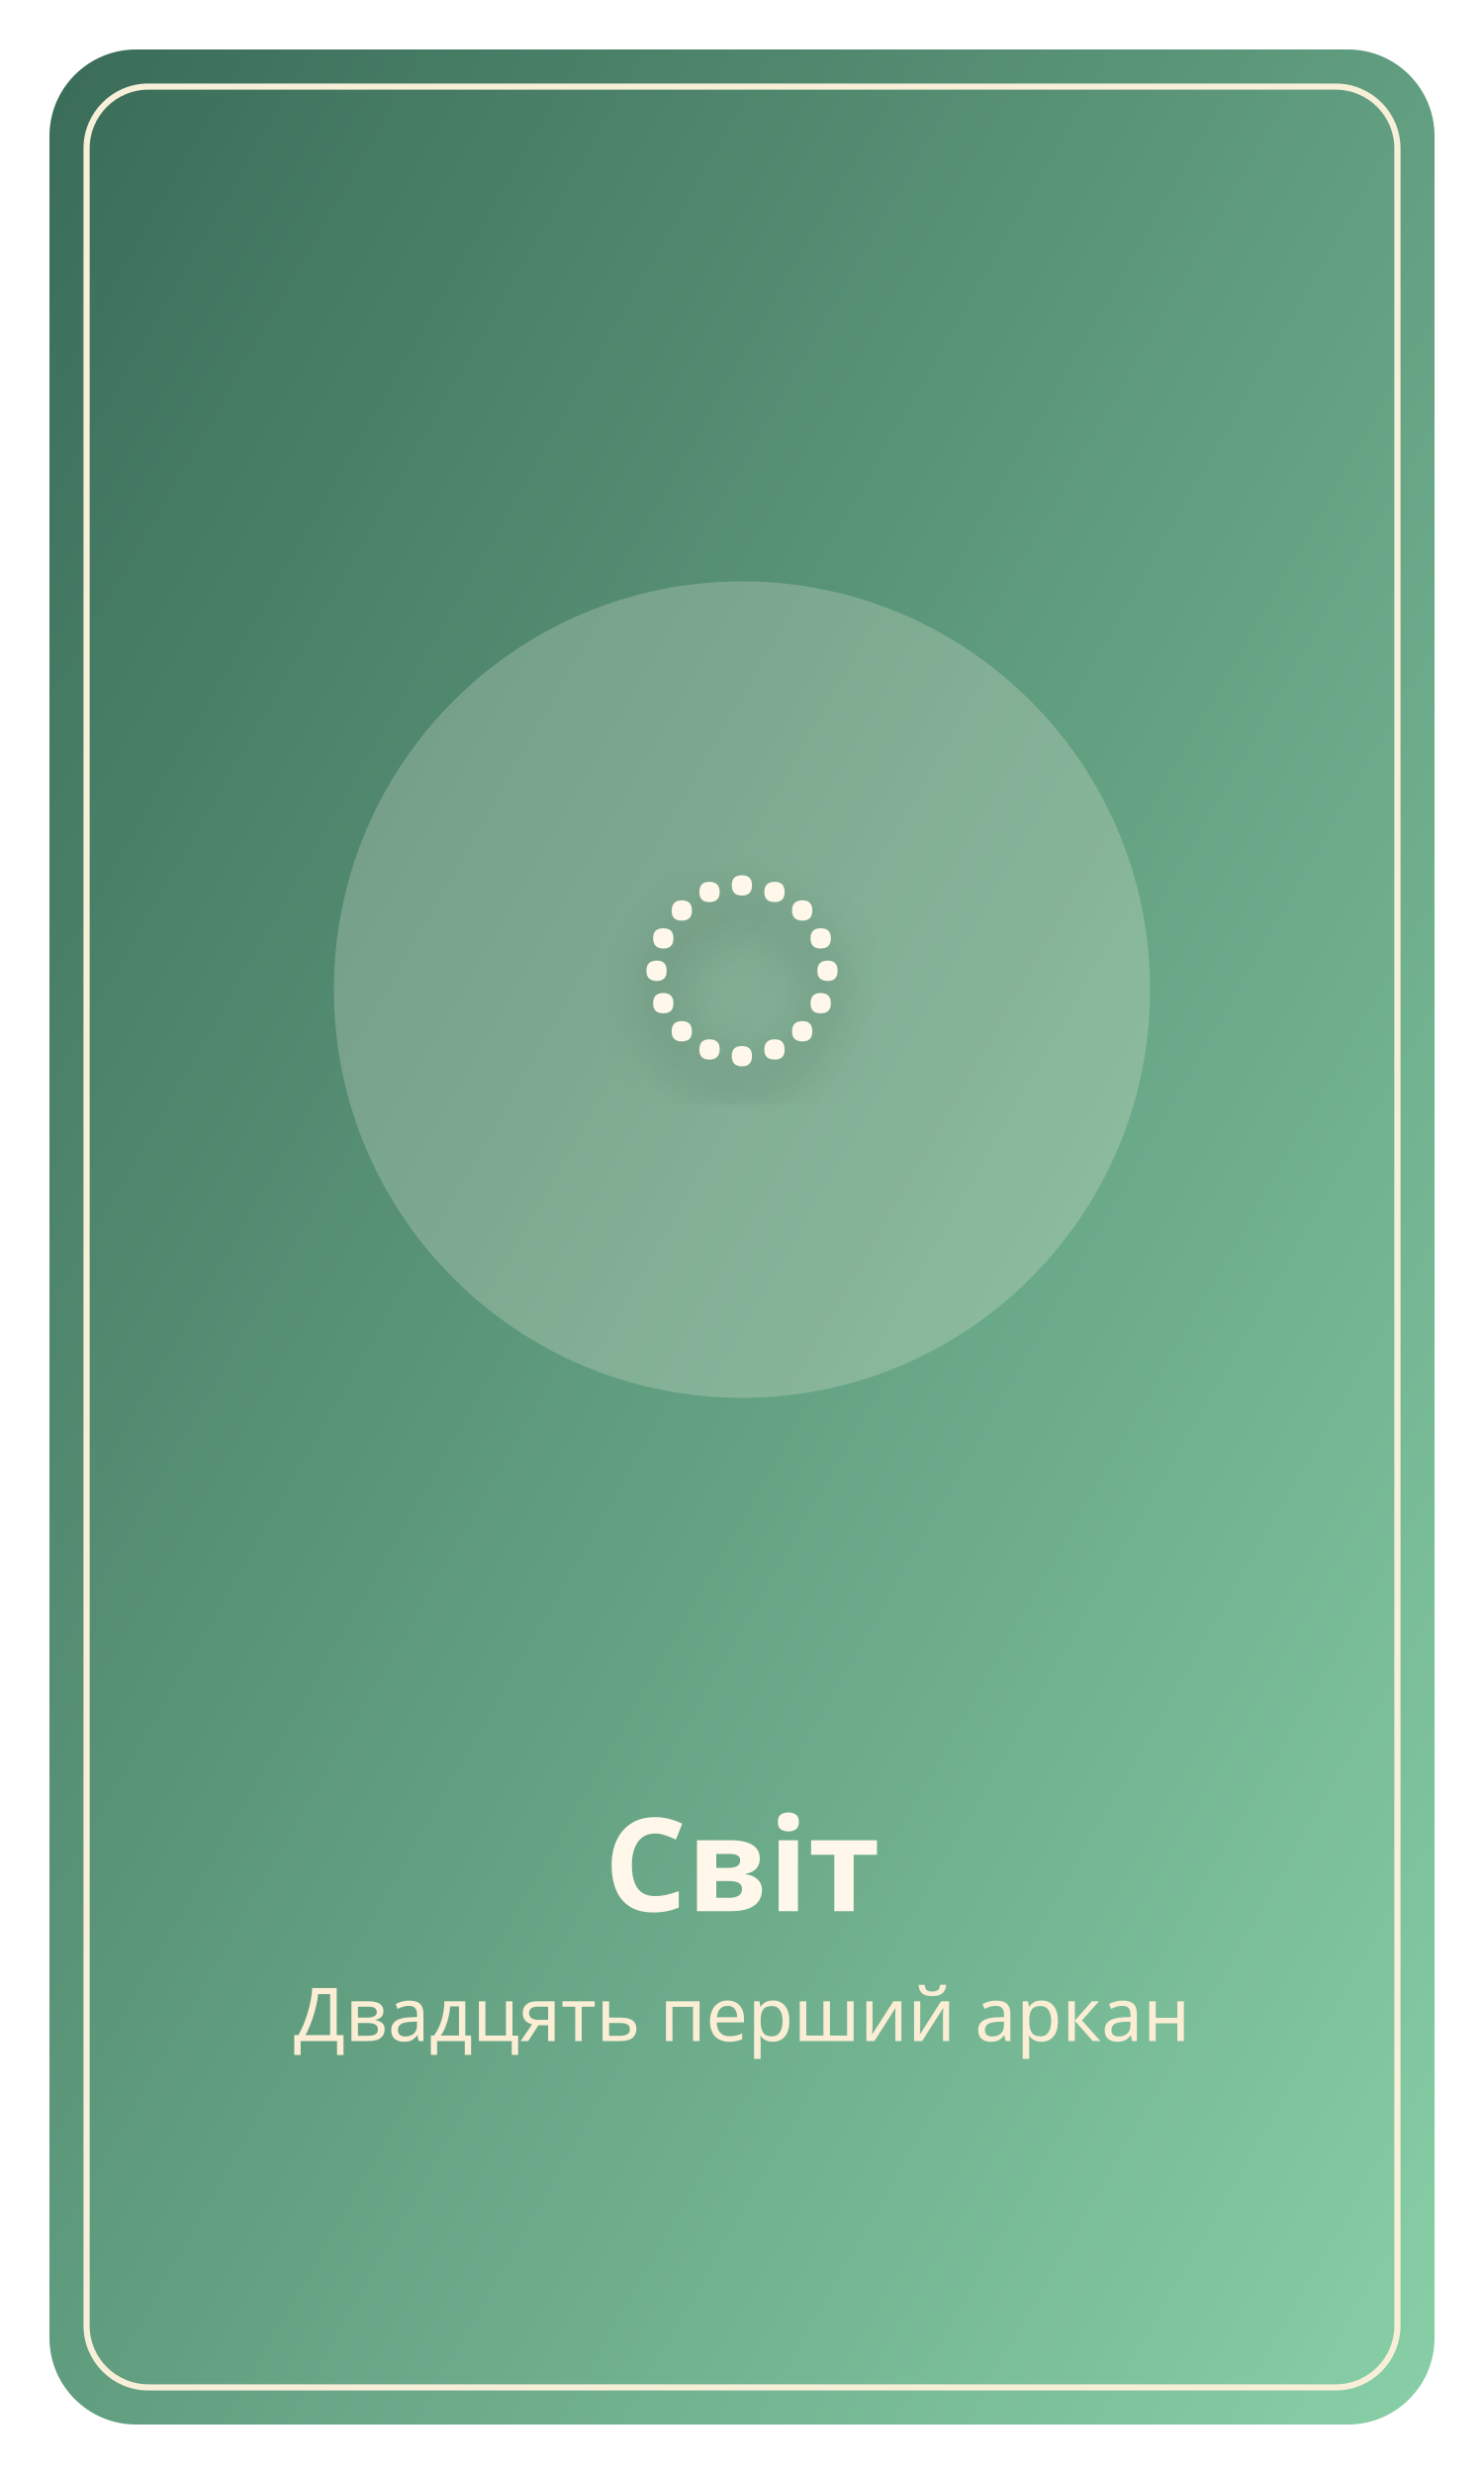
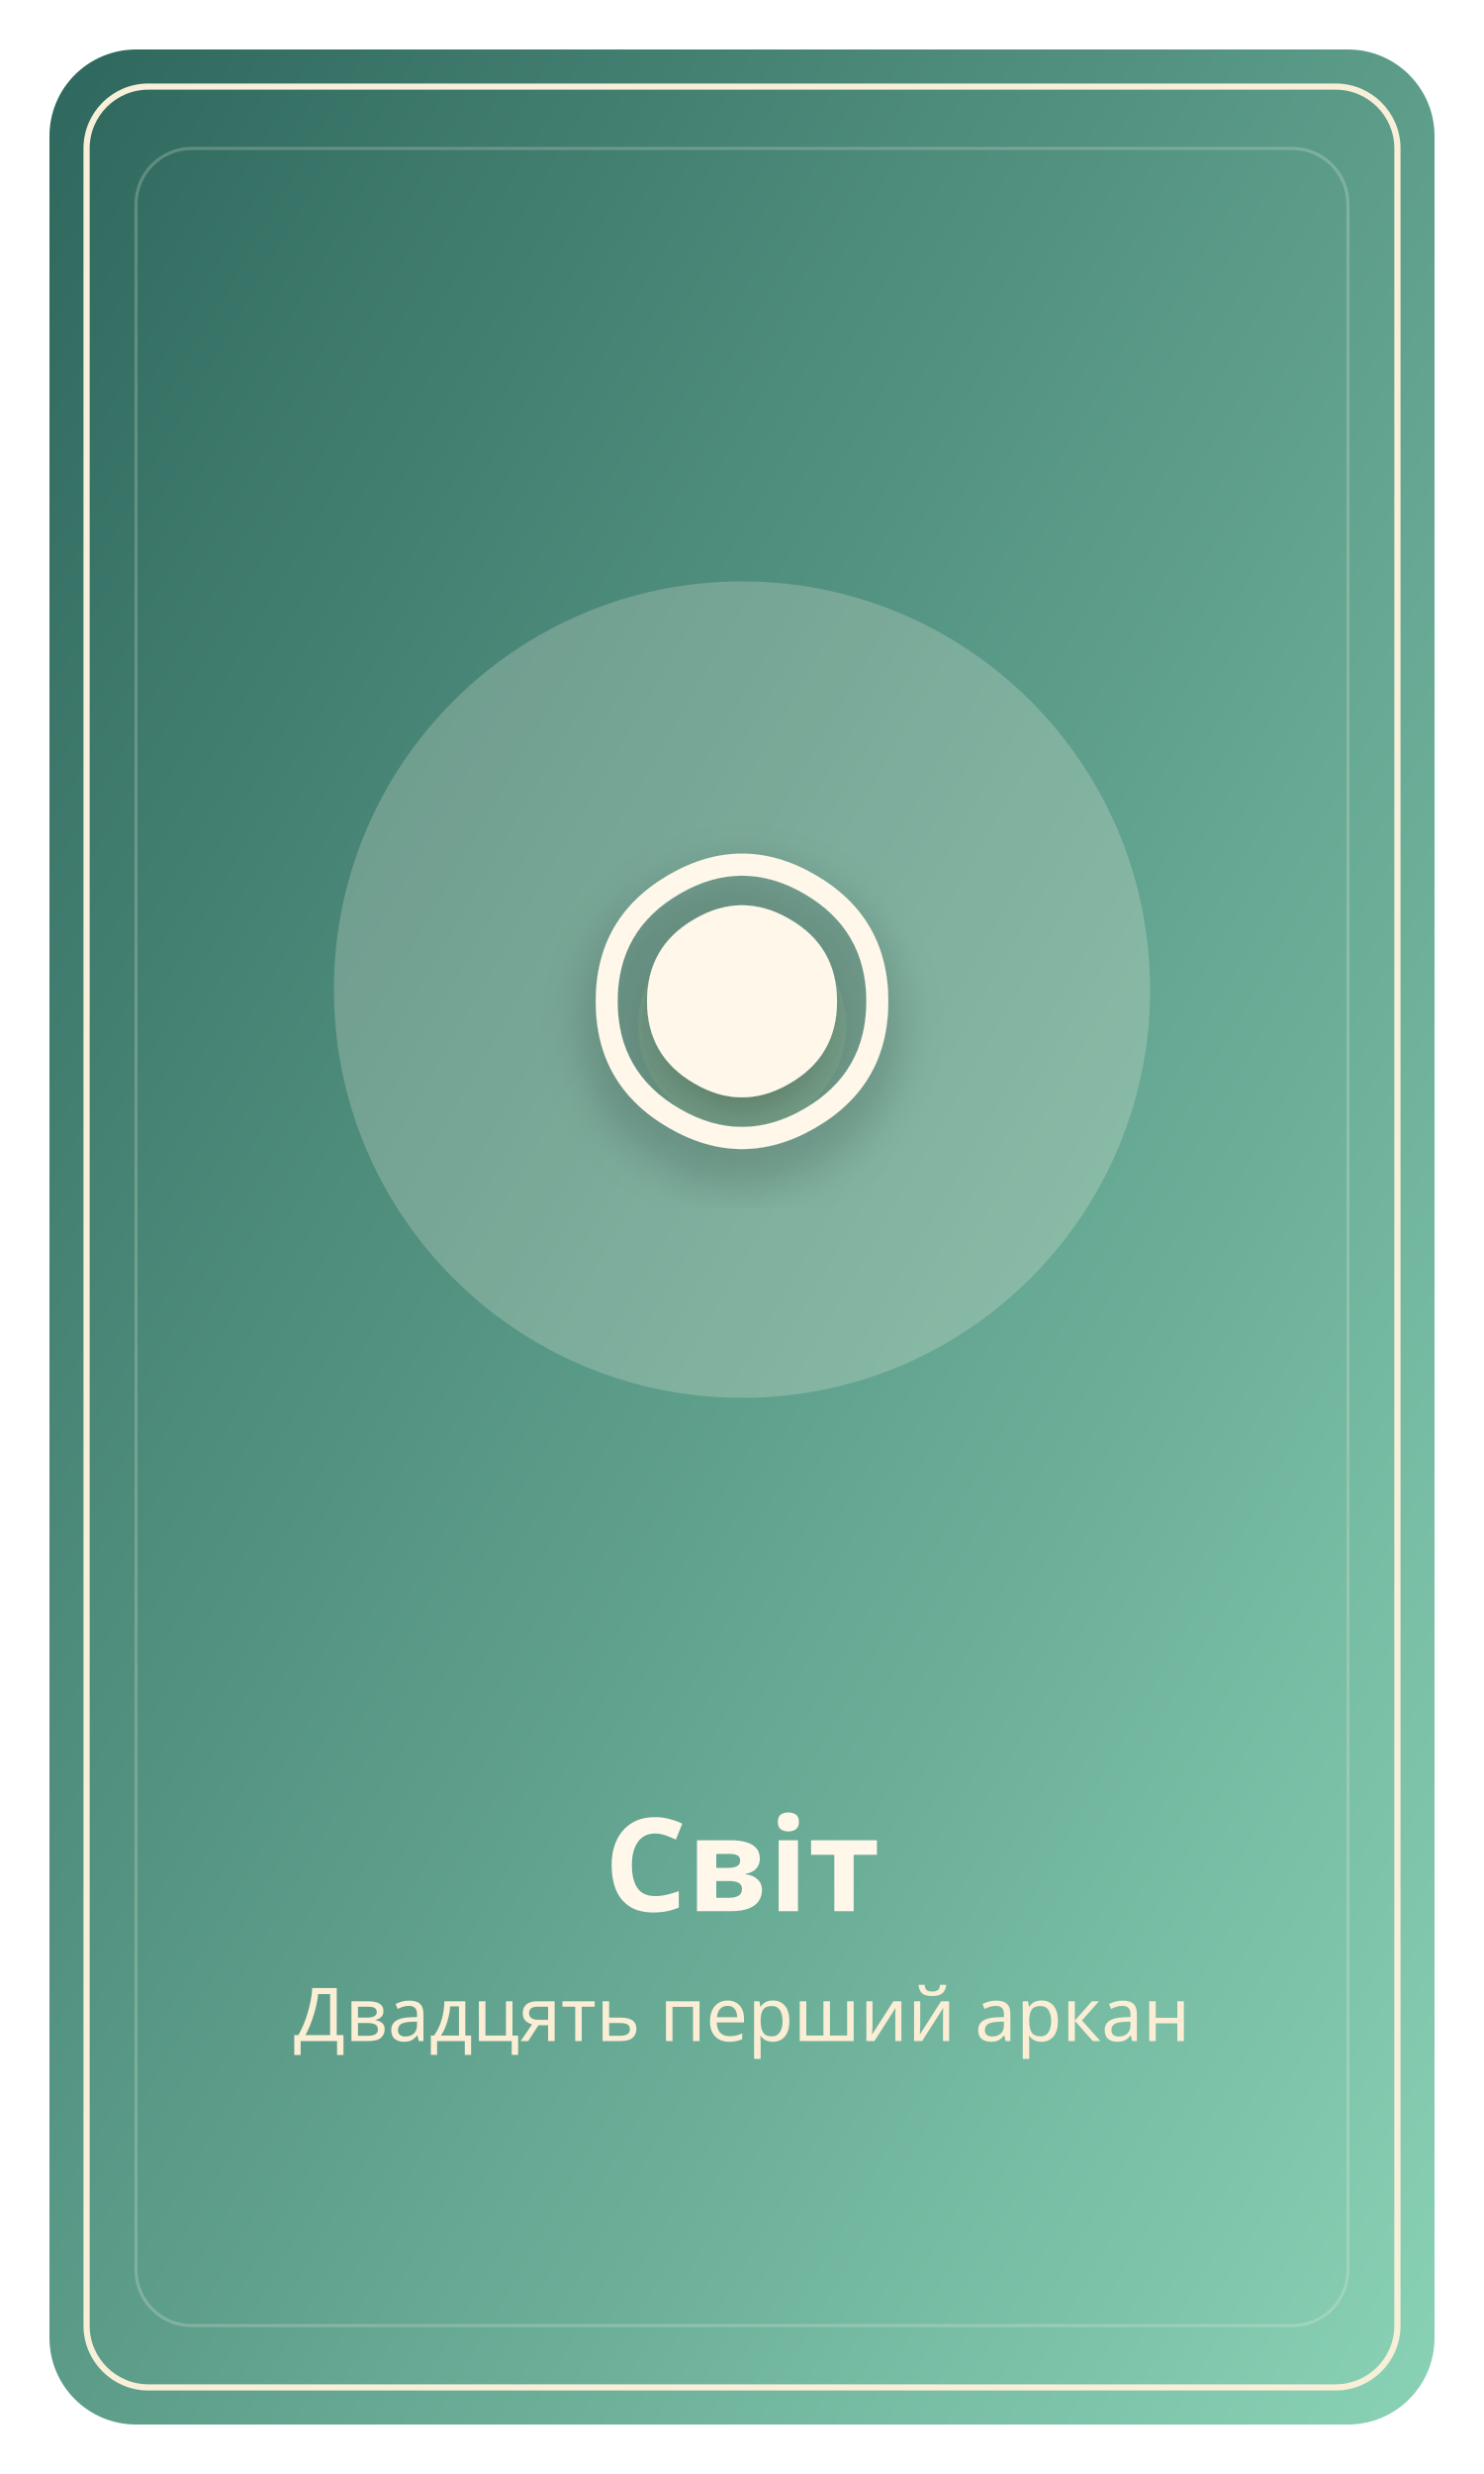
<svg xmlns="http://www.w3.org/2000/svg" width="480" height="800" viewBox="0 0 480 800" fill="none">
  <defs>
-     <linearGradient id="bg" x1="0" y1="0" x2="1" y2="1">
-       <stop offset="0%" stop-color="#3A6C58" />
-       <stop offset="100%" stop-color="#88CFA7" />
+     <linearGradient id="bg_the-world" x1="0" y1="0" x2="1" y2="1">
+       <stop offset="0%" stop-color="#2E675D" />
+       <stop offset="100%" stop-color="#8AD2B6" />
    </linearGradient>
    <filter id="shadow" x="-20%" y="-20%" width="140%" height="140%">
      <feDropShadow dx="0" dy="8" stdDeviation="8" flood-color="#1D160F" flood-opacity="0.35" />
    </filter>
  </defs>
-   <rect x="16" y="16" width="448" height="768" rx="28" fill="url(#bg)" />
+   <rect x="16" y="16" width="448" height="768" rx="28" fill="url(#bg_the-world)" />
  <rect x="28" y="28" width="424" height="744" rx="20" stroke="#F8EFD9" stroke-width="2" />
+   <rect x="44" y="48" width="392" height="704" rx="18" stroke="#FFF7E7" stroke-opacity="0.22" stroke-width="1" />
  <circle cx="240" cy="320" r="132" fill="#FFF7E7" fill-opacity="0.22" />
-   <text x="240" y="350" text-anchor="middle" font-size="124" fill="#FFF8EA" filter="url(#shadow)">◌</text>
+   <text x="240" y="356" text-anchor="middle" font-size="124" fill="#FFF8EA" filter="url(#shadow)" font-family="Georgia, serif">◉</text>
  <text x="240" y="618" text-anchor="middle" font-size="42" fill="#FFF8EA" font-family="Montserrat, Trebuchet MS, sans-serif" font-weight="700">Світ</text>
  <text x="240" y="660" text-anchor="middle" font-size="24" fill="#FCEED5" font-family="Montserrat, Trebuchet MS, sans-serif">Двадцять перший аркан</text>
</svg>
